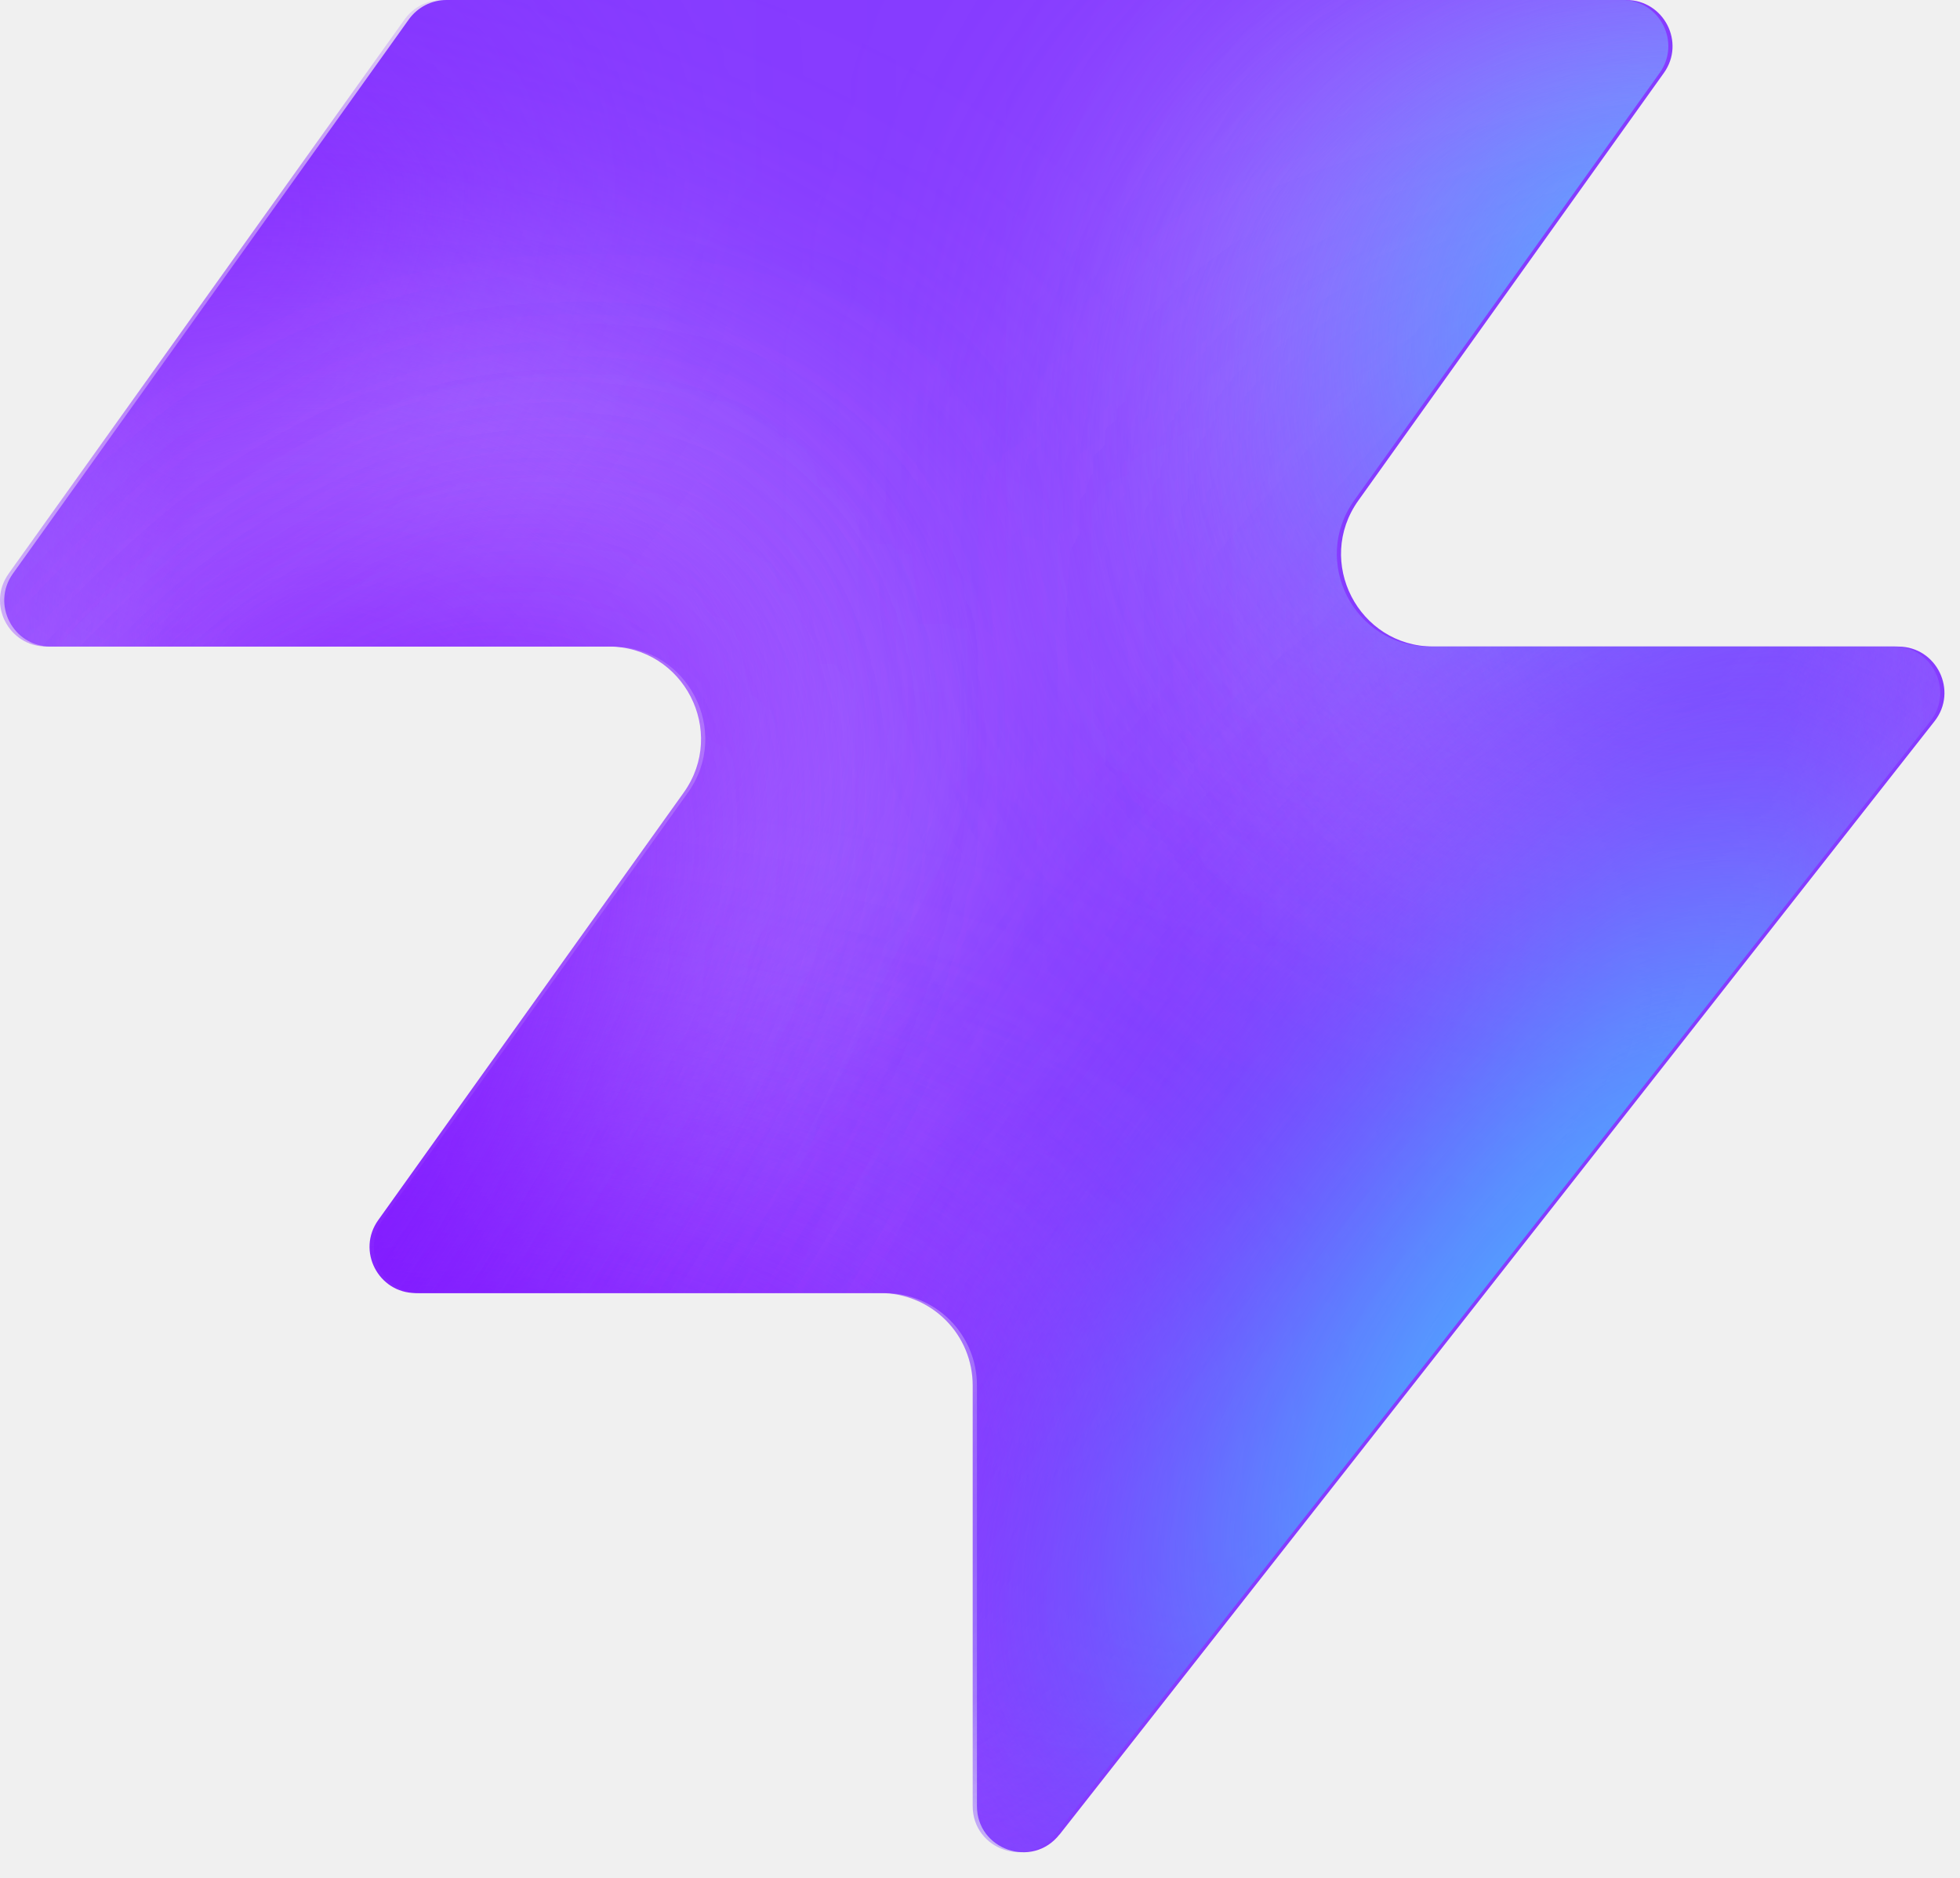
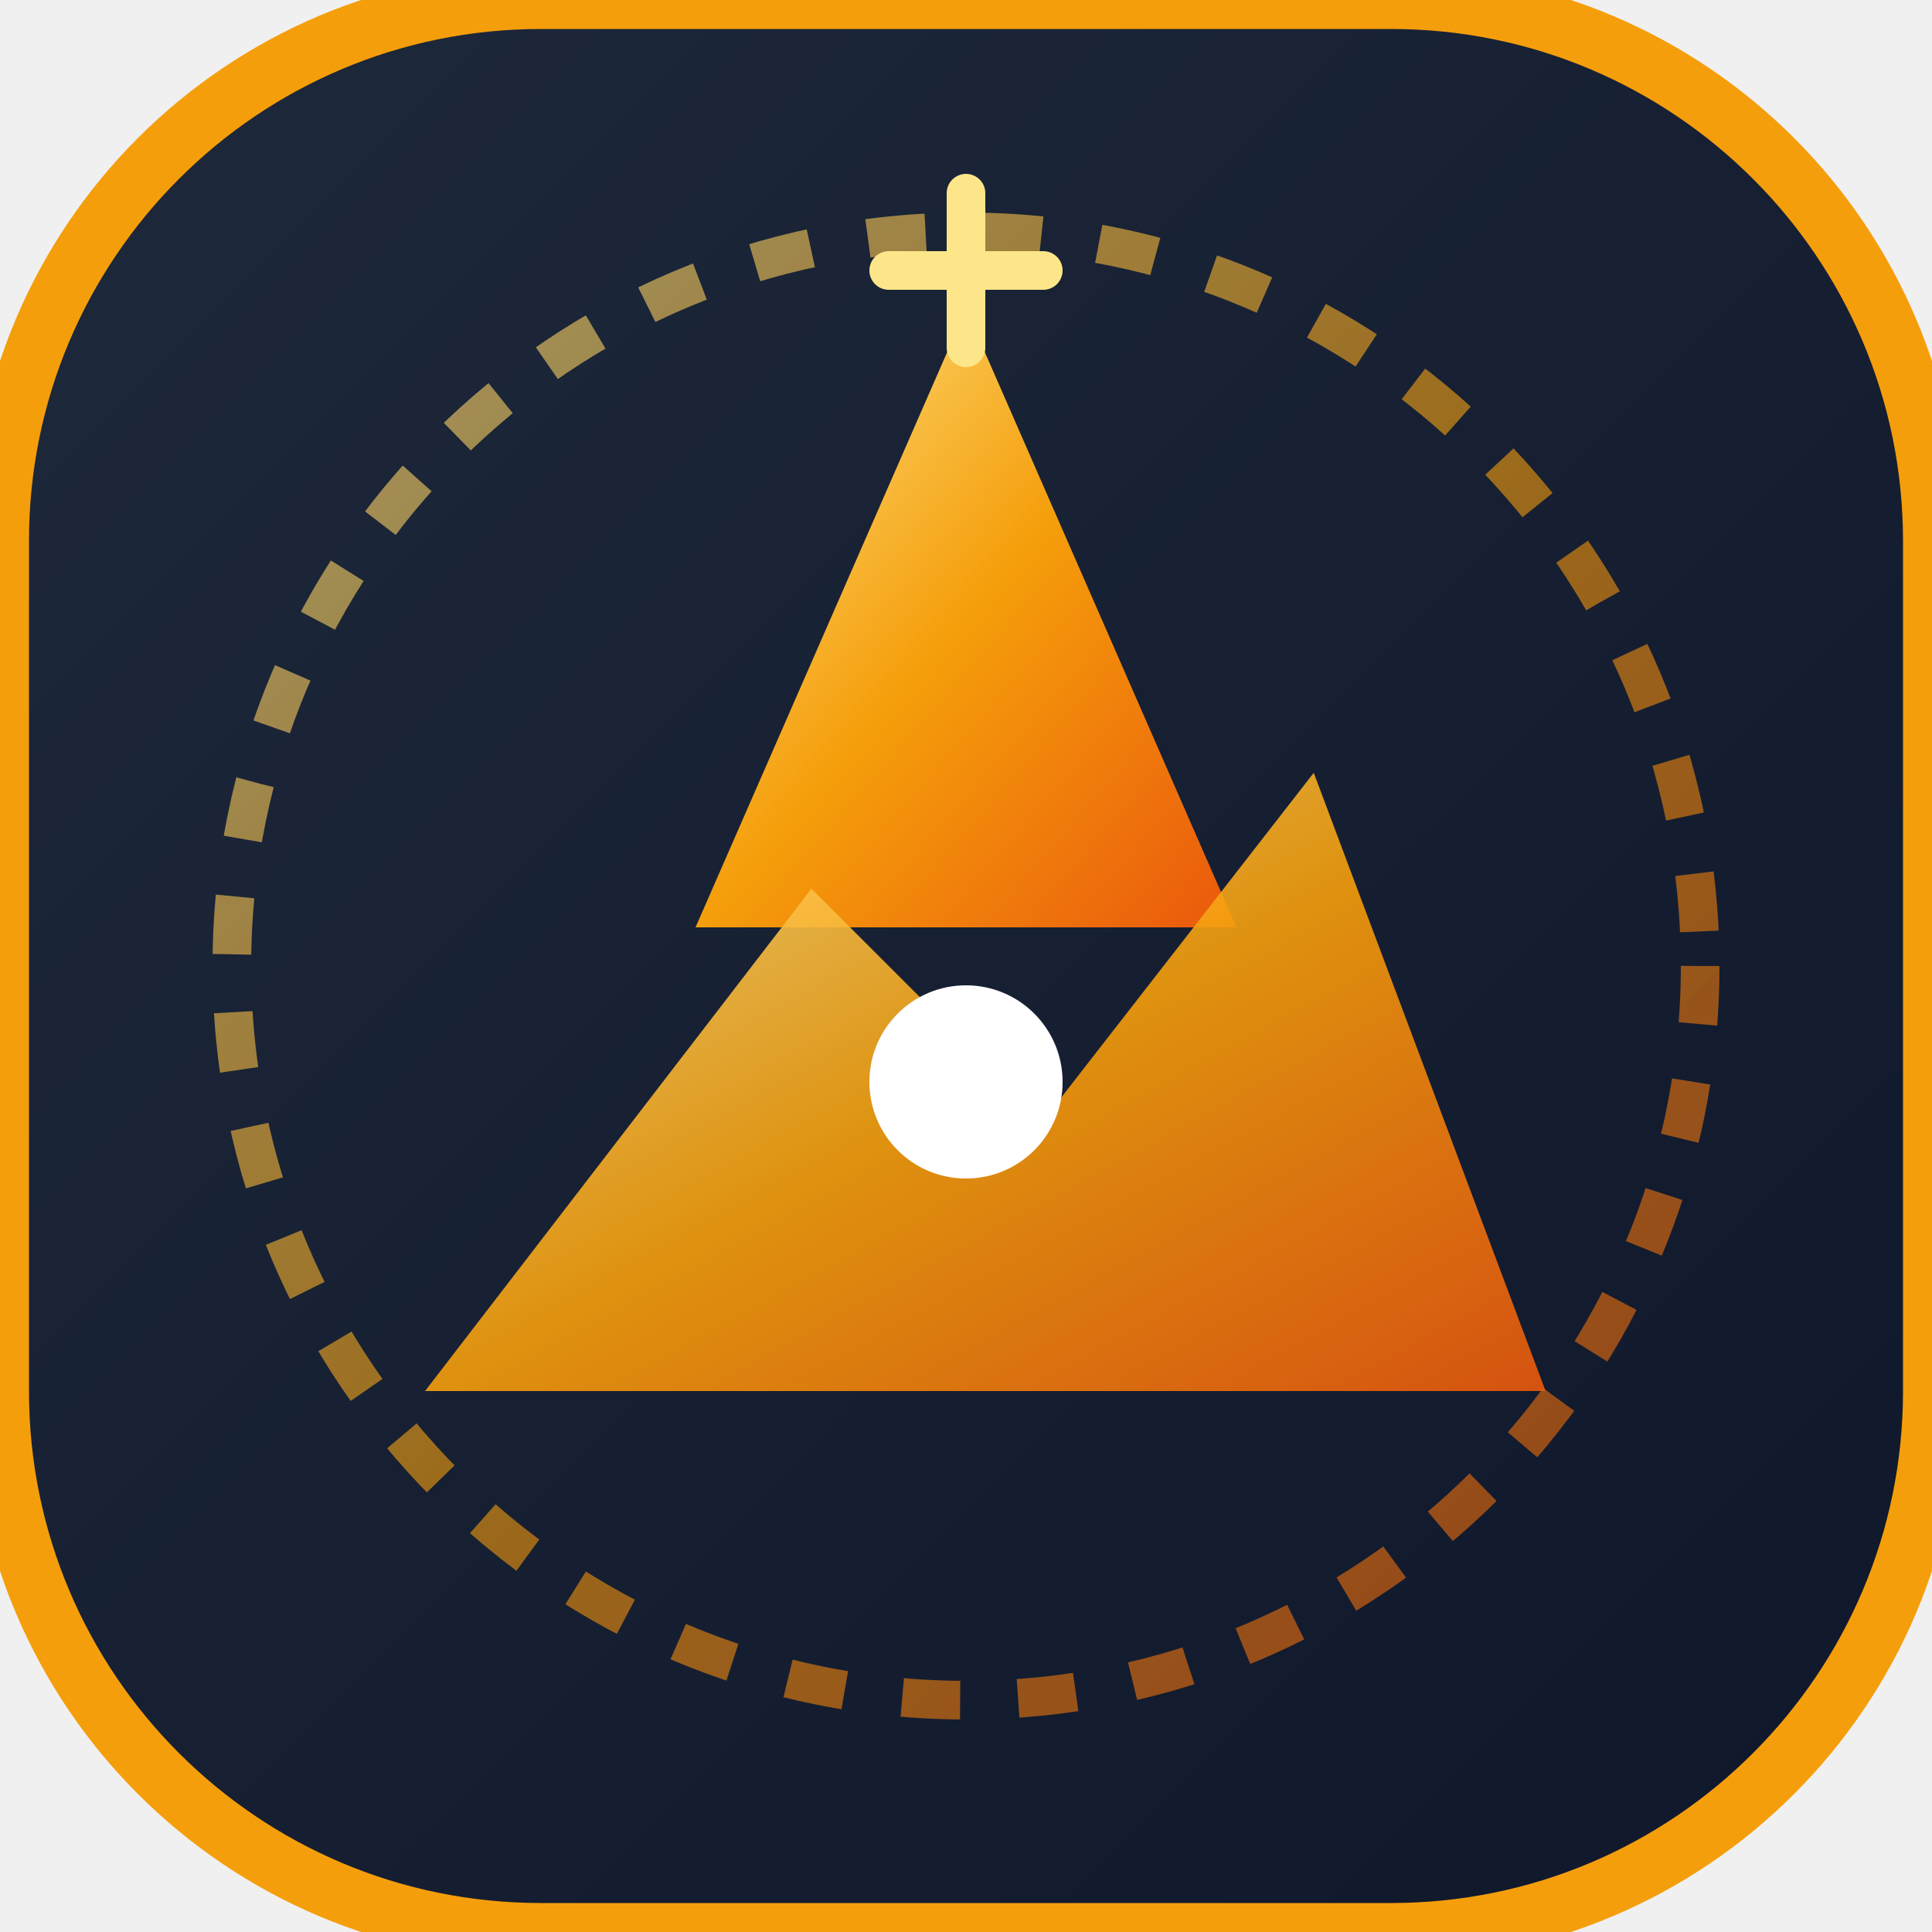
- <svg xmlns="http://www.w3.org/2000/svg" width="48" height="46" fill="none" viewBox="0 0 48 46">
-   <path fill="#863bff" d="M25.946 44.938c-.664.845-2.021.375-2.021-.698V33.937a2.26 2.26 0 0 0-2.262-2.262H10.287c-.92 0-1.456-1.04-.92-1.788l7.48-10.471c1.07-1.497 0-3.578-1.842-3.578H1.237c-.92 0-1.456-1.04-.92-1.788L10.013.474c.214-.297.556-.474.92-.474h28.894c.92 0 1.456 1.04.92 1.788l-7.48 10.471c-1.07 1.498 0 3.579 1.842 3.579h11.377c.943 0 1.473 1.088.89 1.83L25.947 44.94z" style="fill:#863bff;fill:color(display-p3 .525 .23 1);fill-opacity:1" />
-   <mask id="a" width="48" height="46" x="0" y="0" maskUnits="userSpaceOnUse" style="mask-type:alpha">
-     <path fill="#000" d="M25.842 44.938c-.664.844-2.021.375-2.021-.698V33.937a2.26 2.26 0 0 0-2.262-2.262H10.183c-.92 0-1.456-1.04-.92-1.788l7.48-10.471c1.07-1.498 0-3.579-1.842-3.579H1.133c-.92 0-1.456-1.04-.92-1.787L9.91.473c.214-.297.556-.474.92-.474h28.894c.92 0 1.456 1.04.92 1.788l-7.48 10.471c-1.07 1.498 0 3.578 1.842 3.578h11.377c.943 0 1.473 1.088.89 1.832L25.843 44.94z" style="fill:#000;fill-opacity:1" />
-   </mask>
-   <g mask="url(#a)">
-     <g filter="url(#b)">
-       <ellipse cx="5.508" cy="14.704" fill="#ede6ff" rx="5.508" ry="14.704" style="fill:#ede6ff;fill:color(display-p3 .927 .903 1);fill-opacity:1" transform="matrix(.00324 1 1 -.00324 -4.47 31.516)" />
-     </g>
-     <g filter="url(#c)">
-       <ellipse cx="10.399" cy="29.851" fill="#ede6ff" rx="10.399" ry="29.851" style="fill:#ede6ff;fill:color(display-p3 .927 .903 1);fill-opacity:1" transform="matrix(.00324 1 1 -.00324 -39.328 7.883)" />
-     </g>
-     <g filter="url(#d)">
-       <ellipse cx="5.508" cy="30.487" fill="#7e14ff" rx="5.508" ry="30.487" style="fill:#7e14ff;fill:color(display-p3 .492 .077 1);fill-opacity:1" transform="rotate(89.814 -25.913 -14.639)scale(1 -1)" />
-     </g>
-     <g filter="url(#e)">
-       <ellipse cx="5.508" cy="30.599" fill="#7e14ff" rx="5.508" ry="30.599" style="fill:#7e14ff;fill:color(display-p3 .492 .077 1);fill-opacity:1" transform="rotate(89.814 -32.644 -3.334)scale(1 -1)" />
-     </g>
-     <g filter="url(#f)">
-       <ellipse cx="5.508" cy="30.599" fill="#7e14ff" rx="5.508" ry="30.599" style="fill:#7e14ff;fill:color(display-p3 .492 .077 1);fill-opacity:1" transform="matrix(.00324 1 1 -.00324 -34.34 30.47)" />
-     </g>
-     <g filter="url(#g)">
-       <ellipse cx="14.072" cy="22.078" fill="#ede6ff" rx="14.072" ry="22.078" style="fill:#ede6ff;fill:color(display-p3 .927 .903 1);fill-opacity:1" transform="rotate(93.35 24.506 48.493)scale(-1 1)" />
-     </g>
-     <g filter="url(#h)">
-       <ellipse cx="3.47" cy="21.501" fill="#7e14ff" rx="3.47" ry="21.501" style="fill:#7e14ff;fill:color(display-p3 .492 .077 1);fill-opacity:1" transform="rotate(89.009 28.708 47.59)scale(-1 1)" />
-     </g>
-     <g filter="url(#i)">
-       <ellipse cx="3.47" cy="21.501" fill="#7e14ff" rx="3.47" ry="21.501" style="fill:#7e14ff;fill:color(display-p3 .492 .077 1);fill-opacity:1" transform="rotate(89.009 28.708 47.59)scale(-1 1)" />
-     </g>
-     <g filter="url(#j)">
-       <ellipse cx=".387" cy="8.972" fill="#7e14ff" rx="4.407" ry="29.108" style="fill:#7e14ff;fill:color(display-p3 .492 .077 1);fill-opacity:1" transform="rotate(39.51 .387 8.972)" />
-     </g>
-     <g filter="url(#k)">
-       <ellipse cx="47.523" cy="-6.092" fill="#7e14ff" rx="4.407" ry="29.108" style="fill:#7e14ff;fill:color(display-p3 .492 .077 1);fill-opacity:1" transform="rotate(37.892 47.523 -6.092)" />
-     </g>
-     <g filter="url(#l)">
-       <ellipse cx="41.412" cy="6.333" fill="#47bfff" rx="5.971" ry="9.665" style="fill:#47bfff;fill:color(display-p3 .28 .748 1);fill-opacity:1" transform="rotate(37.892 41.412 6.333)" />
-     </g>
-     <g filter="url(#m)">
-       <ellipse cx="-1.879" cy="38.332" fill="#7e14ff" rx="4.407" ry="29.108" style="fill:#7e14ff;fill:color(display-p3 .492 .077 1);fill-opacity:1" transform="rotate(37.892 -1.88 38.332)" />
-     </g>
-     <g filter="url(#n)">
-       <ellipse cx="-1.879" cy="38.332" fill="#7e14ff" rx="4.407" ry="29.108" style="fill:#7e14ff;fill:color(display-p3 .492 .077 1);fill-opacity:1" transform="rotate(37.892 -1.88 38.332)" />
-     </g>
-     <g filter="url(#o)">
-       <ellipse cx="35.651" cy="29.907" fill="#7e14ff" rx="4.407" ry="29.108" style="fill:#7e14ff;fill:color(display-p3 .492 .077 1);fill-opacity:1" transform="rotate(37.892 35.651 29.907)" />
-     </g>
-     <g filter="url(#p)">
-       <ellipse cx="38.418" cy="32.4" fill="#47bfff" rx="5.971" ry="15.297" style="fill:#47bfff;fill:color(display-p3 .28 .748 1);fill-opacity:1" transform="rotate(37.892 38.418 32.4)" />
-     </g>
-   </g>
+ <svg xmlns="http://www.w3.org/2000/svg" viewBox="0 0 100 100" fill="none">
  <defs>
-     <filter id="b" width="60.045" height="41.654" x="-19.77" y="16.149" color-interpolation-filters="sRGB" filterUnits="userSpaceOnUse">
-       <feFlood flood-opacity="0" result="BackgroundImageFix" />
-       <feBlend in="SourceGraphic" in2="BackgroundImageFix" result="shape" />
-       <feGaussianBlur result="effect1_foregroundBlur_2002_17158" stdDeviation="7.659" />
-     </filter>
-     <filter id="c" width="90.34" height="51.437" x="-54.613" y="-7.533" color-interpolation-filters="sRGB" filterUnits="userSpaceOnUse">
-       <feFlood flood-opacity="0" result="BackgroundImageFix" />
-       <feBlend in="SourceGraphic" in2="BackgroundImageFix" result="shape" />
-       <feGaussianBlur result="effect1_foregroundBlur_2002_17158" stdDeviation="7.659" />
-     </filter>
-     <filter id="d" width="79.355" height="29.4" x="-49.64" y="2.03" color-interpolation-filters="sRGB" filterUnits="userSpaceOnUse">
-       <feFlood flood-opacity="0" result="BackgroundImageFix" />
-       <feBlend in="SourceGraphic" in2="BackgroundImageFix" result="shape" />
-       <feGaussianBlur result="effect1_foregroundBlur_2002_17158" stdDeviation="4.596" />
-     </filter>
-     <filter id="e" width="79.579" height="29.4" x="-45.045" y="20.029" color-interpolation-filters="sRGB" filterUnits="userSpaceOnUse">
-       <feFlood flood-opacity="0" result="BackgroundImageFix" />
-       <feBlend in="SourceGraphic" in2="BackgroundImageFix" result="shape" />
-       <feGaussianBlur result="effect1_foregroundBlur_2002_17158" stdDeviation="4.596" />
-     </filter>
-     <filter id="f" width="79.579" height="29.4" x="-43.513" y="21.178" color-interpolation-filters="sRGB" filterUnits="userSpaceOnUse">
-       <feFlood flood-opacity="0" result="BackgroundImageFix" />
-       <feBlend in="SourceGraphic" in2="BackgroundImageFix" result="shape" />
-       <feGaussianBlur result="effect1_foregroundBlur_2002_17158" stdDeviation="4.596" />
-     </filter>
-     <filter id="g" width="74.749" height="58.852" x="15.756" y="-17.901" color-interpolation-filters="sRGB" filterUnits="userSpaceOnUse">
-       <feFlood flood-opacity="0" result="BackgroundImageFix" />
-       <feBlend in="SourceGraphic" in2="BackgroundImageFix" result="shape" />
-       <feGaussianBlur result="effect1_foregroundBlur_2002_17158" stdDeviation="7.659" />
-     </filter>
-     <filter id="h" width="61.377" height="25.362" x="23.548" y="2.284" color-interpolation-filters="sRGB" filterUnits="userSpaceOnUse">
-       <feFlood flood-opacity="0" result="BackgroundImageFix" />
-       <feBlend in="SourceGraphic" in2="BackgroundImageFix" result="shape" />
-       <feGaussianBlur result="effect1_foregroundBlur_2002_17158" stdDeviation="4.596" />
-     </filter>
-     <filter id="i" width="61.377" height="25.362" x="23.548" y="2.284" color-interpolation-filters="sRGB" filterUnits="userSpaceOnUse">
-       <feFlood flood-opacity="0" result="BackgroundImageFix" />
-       <feBlend in="SourceGraphic" in2="BackgroundImageFix" result="shape" />
-       <feGaussianBlur result="effect1_foregroundBlur_2002_17158" stdDeviation="4.596" />
-     </filter>
-     <filter id="j" width="56.045" height="63.649" x="-27.636" y="-22.853" color-interpolation-filters="sRGB" filterUnits="userSpaceOnUse">
-       <feFlood flood-opacity="0" result="BackgroundImageFix" />
-       <feBlend in="SourceGraphic" in2="BackgroundImageFix" result="shape" />
-       <feGaussianBlur result="effect1_foregroundBlur_2002_17158" stdDeviation="4.596" />
-     </filter>
-     <filter id="k" width="54.814" height="64.646" x="20.116" y="-38.415" color-interpolation-filters="sRGB" filterUnits="userSpaceOnUse">
-       <feFlood flood-opacity="0" result="BackgroundImageFix" />
-       <feBlend in="SourceGraphic" in2="BackgroundImageFix" result="shape" />
-       <feGaussianBlur result="effect1_foregroundBlur_2002_17158" stdDeviation="4.596" />
-     </filter>
-     <filter id="l" width="33.541" height="35.313" x="24.641" y="-11.323" color-interpolation-filters="sRGB" filterUnits="userSpaceOnUse">
-       <feFlood flood-opacity="0" result="BackgroundImageFix" />
-       <feBlend in="SourceGraphic" in2="BackgroundImageFix" result="shape" />
-       <feGaussianBlur result="effect1_foregroundBlur_2002_17158" stdDeviation="4.596" />
-     </filter>
-     <filter id="m" width="54.814" height="64.646" x="-29.286" y="6.009" color-interpolation-filters="sRGB" filterUnits="userSpaceOnUse">
-       <feFlood flood-opacity="0" result="BackgroundImageFix" />
-       <feBlend in="SourceGraphic" in2="BackgroundImageFix" result="shape" />
-       <feGaussianBlur result="effect1_foregroundBlur_2002_17158" stdDeviation="4.596" />
-     </filter>
-     <filter id="n" width="54.814" height="64.646" x="-29.286" y="6.009" color-interpolation-filters="sRGB" filterUnits="userSpaceOnUse">
-       <feFlood flood-opacity="0" result="BackgroundImageFix" />
-       <feBlend in="SourceGraphic" in2="BackgroundImageFix" result="shape" />
-       <feGaussianBlur result="effect1_foregroundBlur_2002_17158" stdDeviation="4.596" />
-     </filter>
-     <filter id="o" width="54.814" height="64.646" x="8.244" y="-2.416" color-interpolation-filters="sRGB" filterUnits="userSpaceOnUse">
-       <feFlood flood-opacity="0" result="BackgroundImageFix" />
-       <feBlend in="SourceGraphic" in2="BackgroundImageFix" result="shape" />
-       <feGaussianBlur result="effect1_foregroundBlur_2002_17158" stdDeviation="4.596" />
-     </filter>
-     <filter id="p" width="39.409" height="43.623" x="18.713" y="10.588" color-interpolation-filters="sRGB" filterUnits="userSpaceOnUse">
-       <feFlood flood-opacity="0" result="BackgroundImageFix" />
-       <feBlend in="SourceGraphic" in2="BackgroundImageFix" result="shape" />
-       <feGaussianBlur result="effect1_foregroundBlur_2002_17158" stdDeviation="4.596" />
-     </filter>
+     <linearGradient id="favGold" x1="0%" y1="0%" x2="100%" y2="100%">
+       <stop offset="0%" stop-color="#FDE68A" />
+       <stop offset="50%" stop-color="#F59E0B" />
+       <stop offset="100%" stop-color="#EA580C" />
+     </linearGradient>
+     <linearGradient id="favBg" x1="0%" y1="0%" x2="100%" y2="100%">
+       <stop offset="0%" stop-color="#1E293B" />
+       <stop offset="100%" stop-color="#0F172A" />
+     </linearGradient>
  </defs>
+   <rect width="100" height="100" rx="28" fill="url(#favBg)" stroke="#F59E0B" stroke-width="3" />
+   <circle cx="50" cy="50" r="38" stroke="url(#favGold)" stroke-width="2" stroke-dasharray="3 3" opacity="0.6" />
+   <path d="M50 16L64 48H36L50 16Z" fill="url(#favGold)" />
+   <path d="M50 10V18M46 14H54" stroke="#FDE68A" stroke-width="2" stroke-linecap="round" />
+   <path d="M22 72L42 46L54 58L68 40L80 72H22Z" fill="url(#favGold)" opacity="0.9" />
+   <circle cx="50" cy="56" r="5" fill="#FFFFFF" />
</svg>
